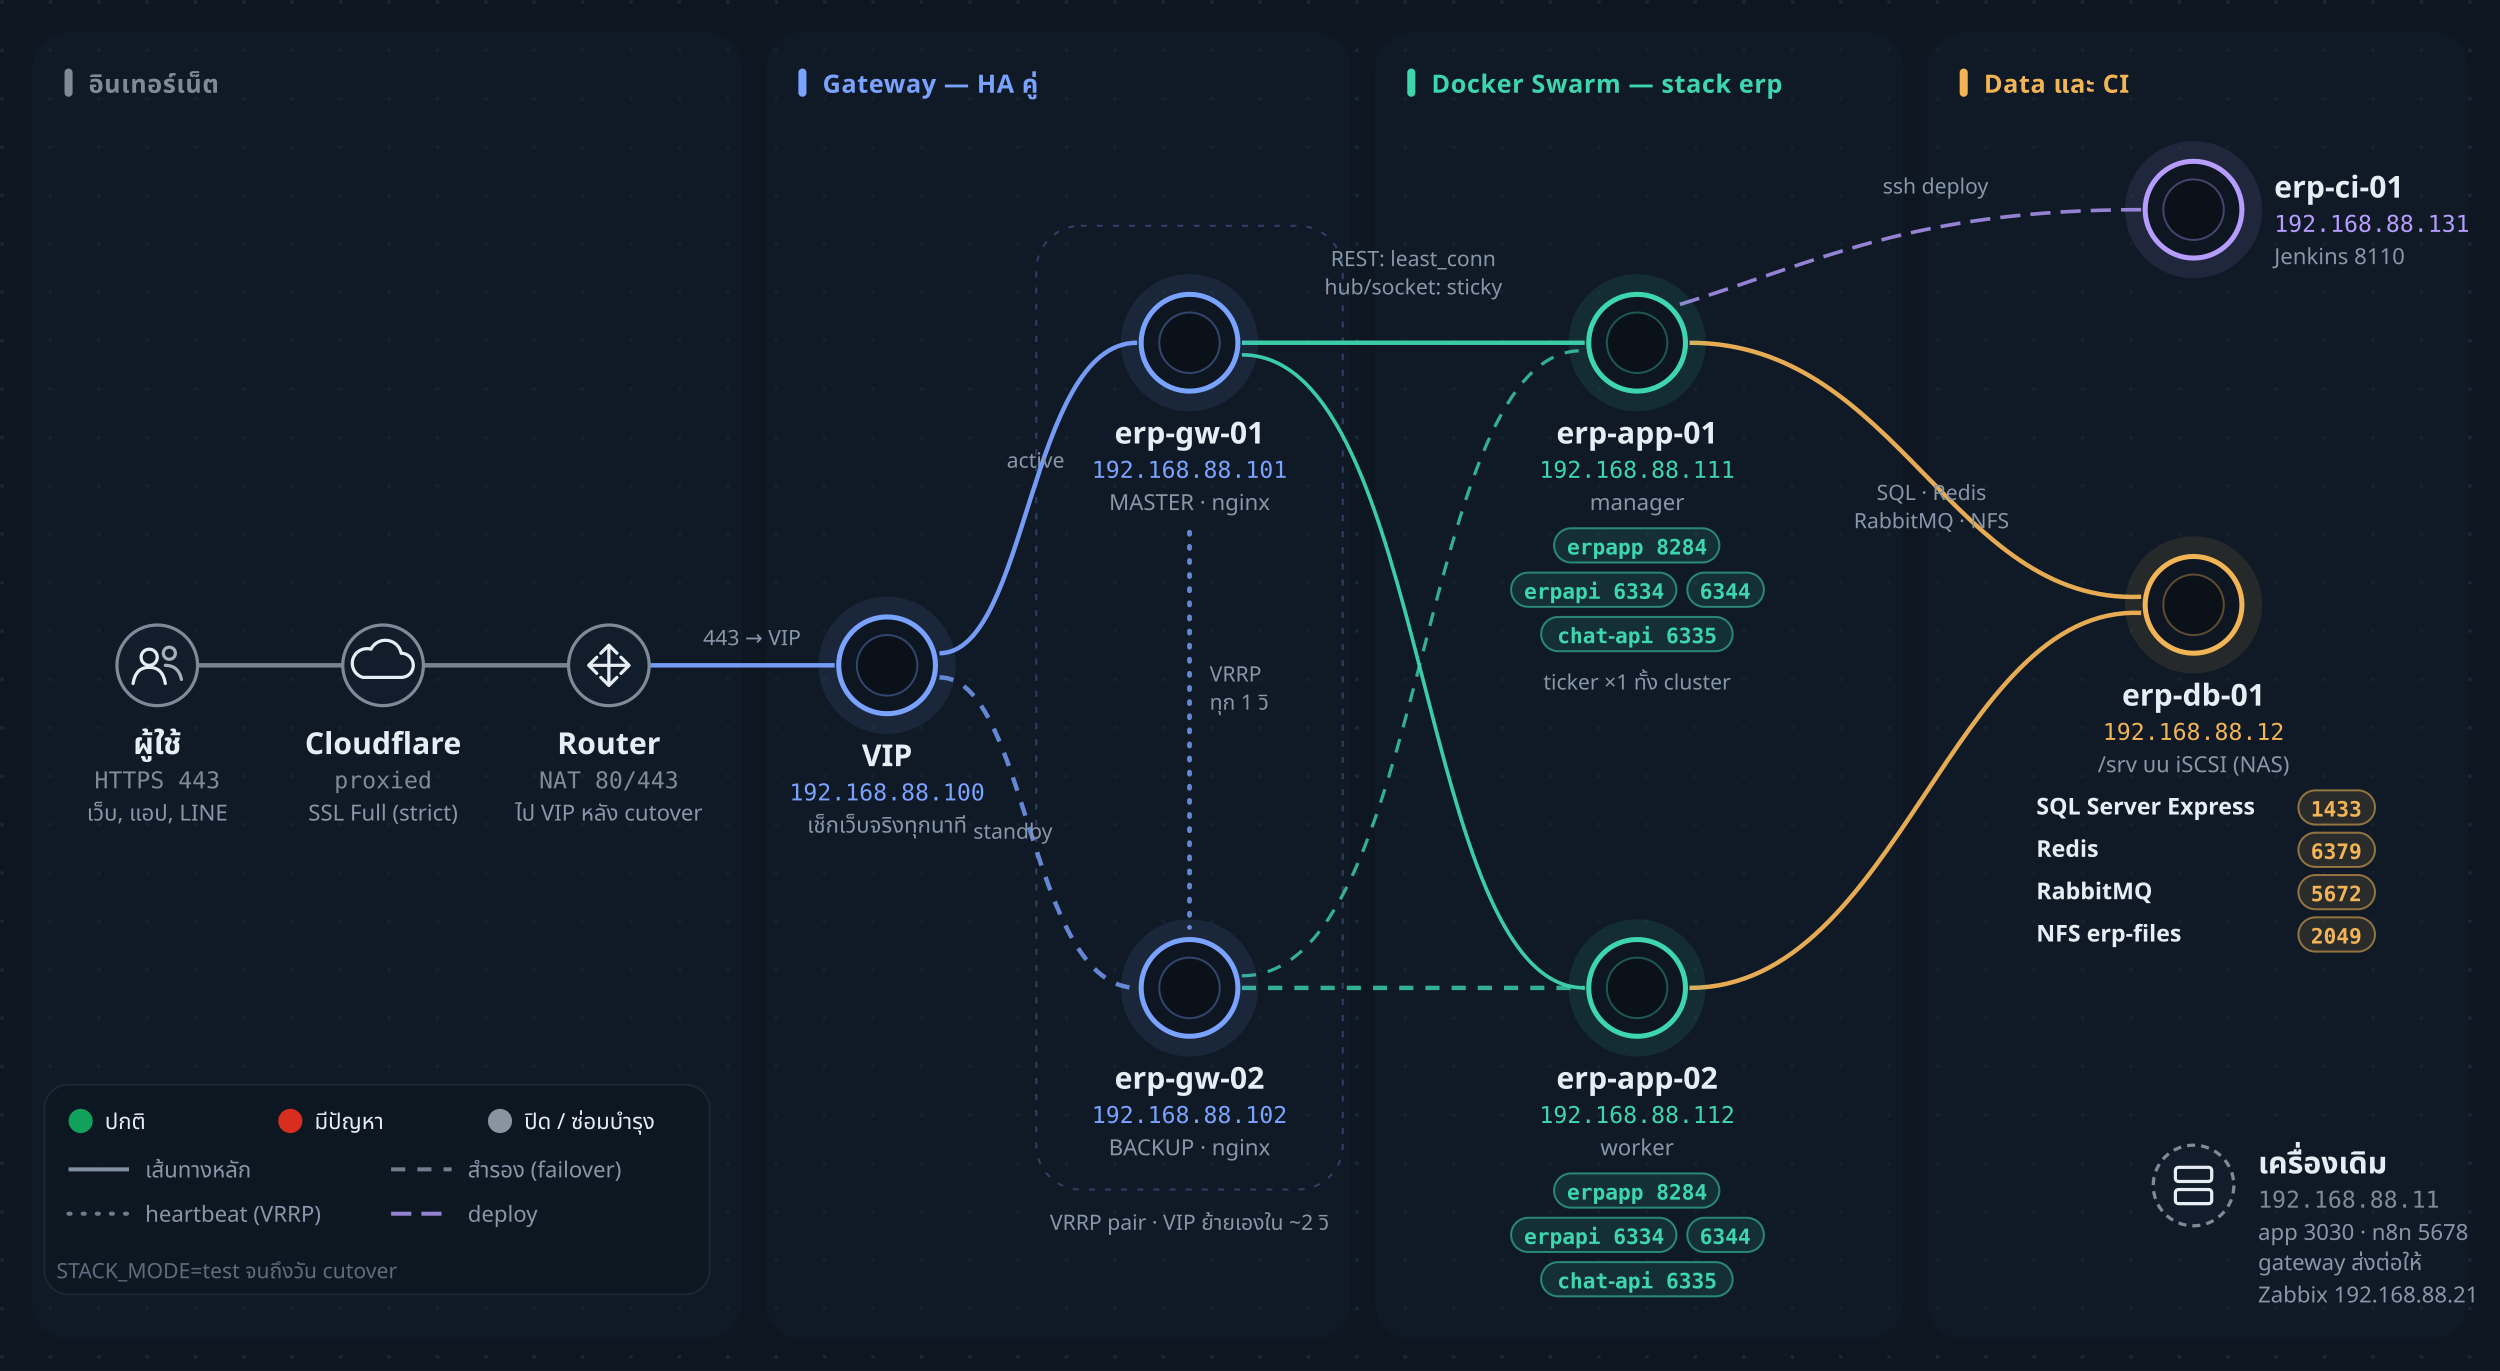
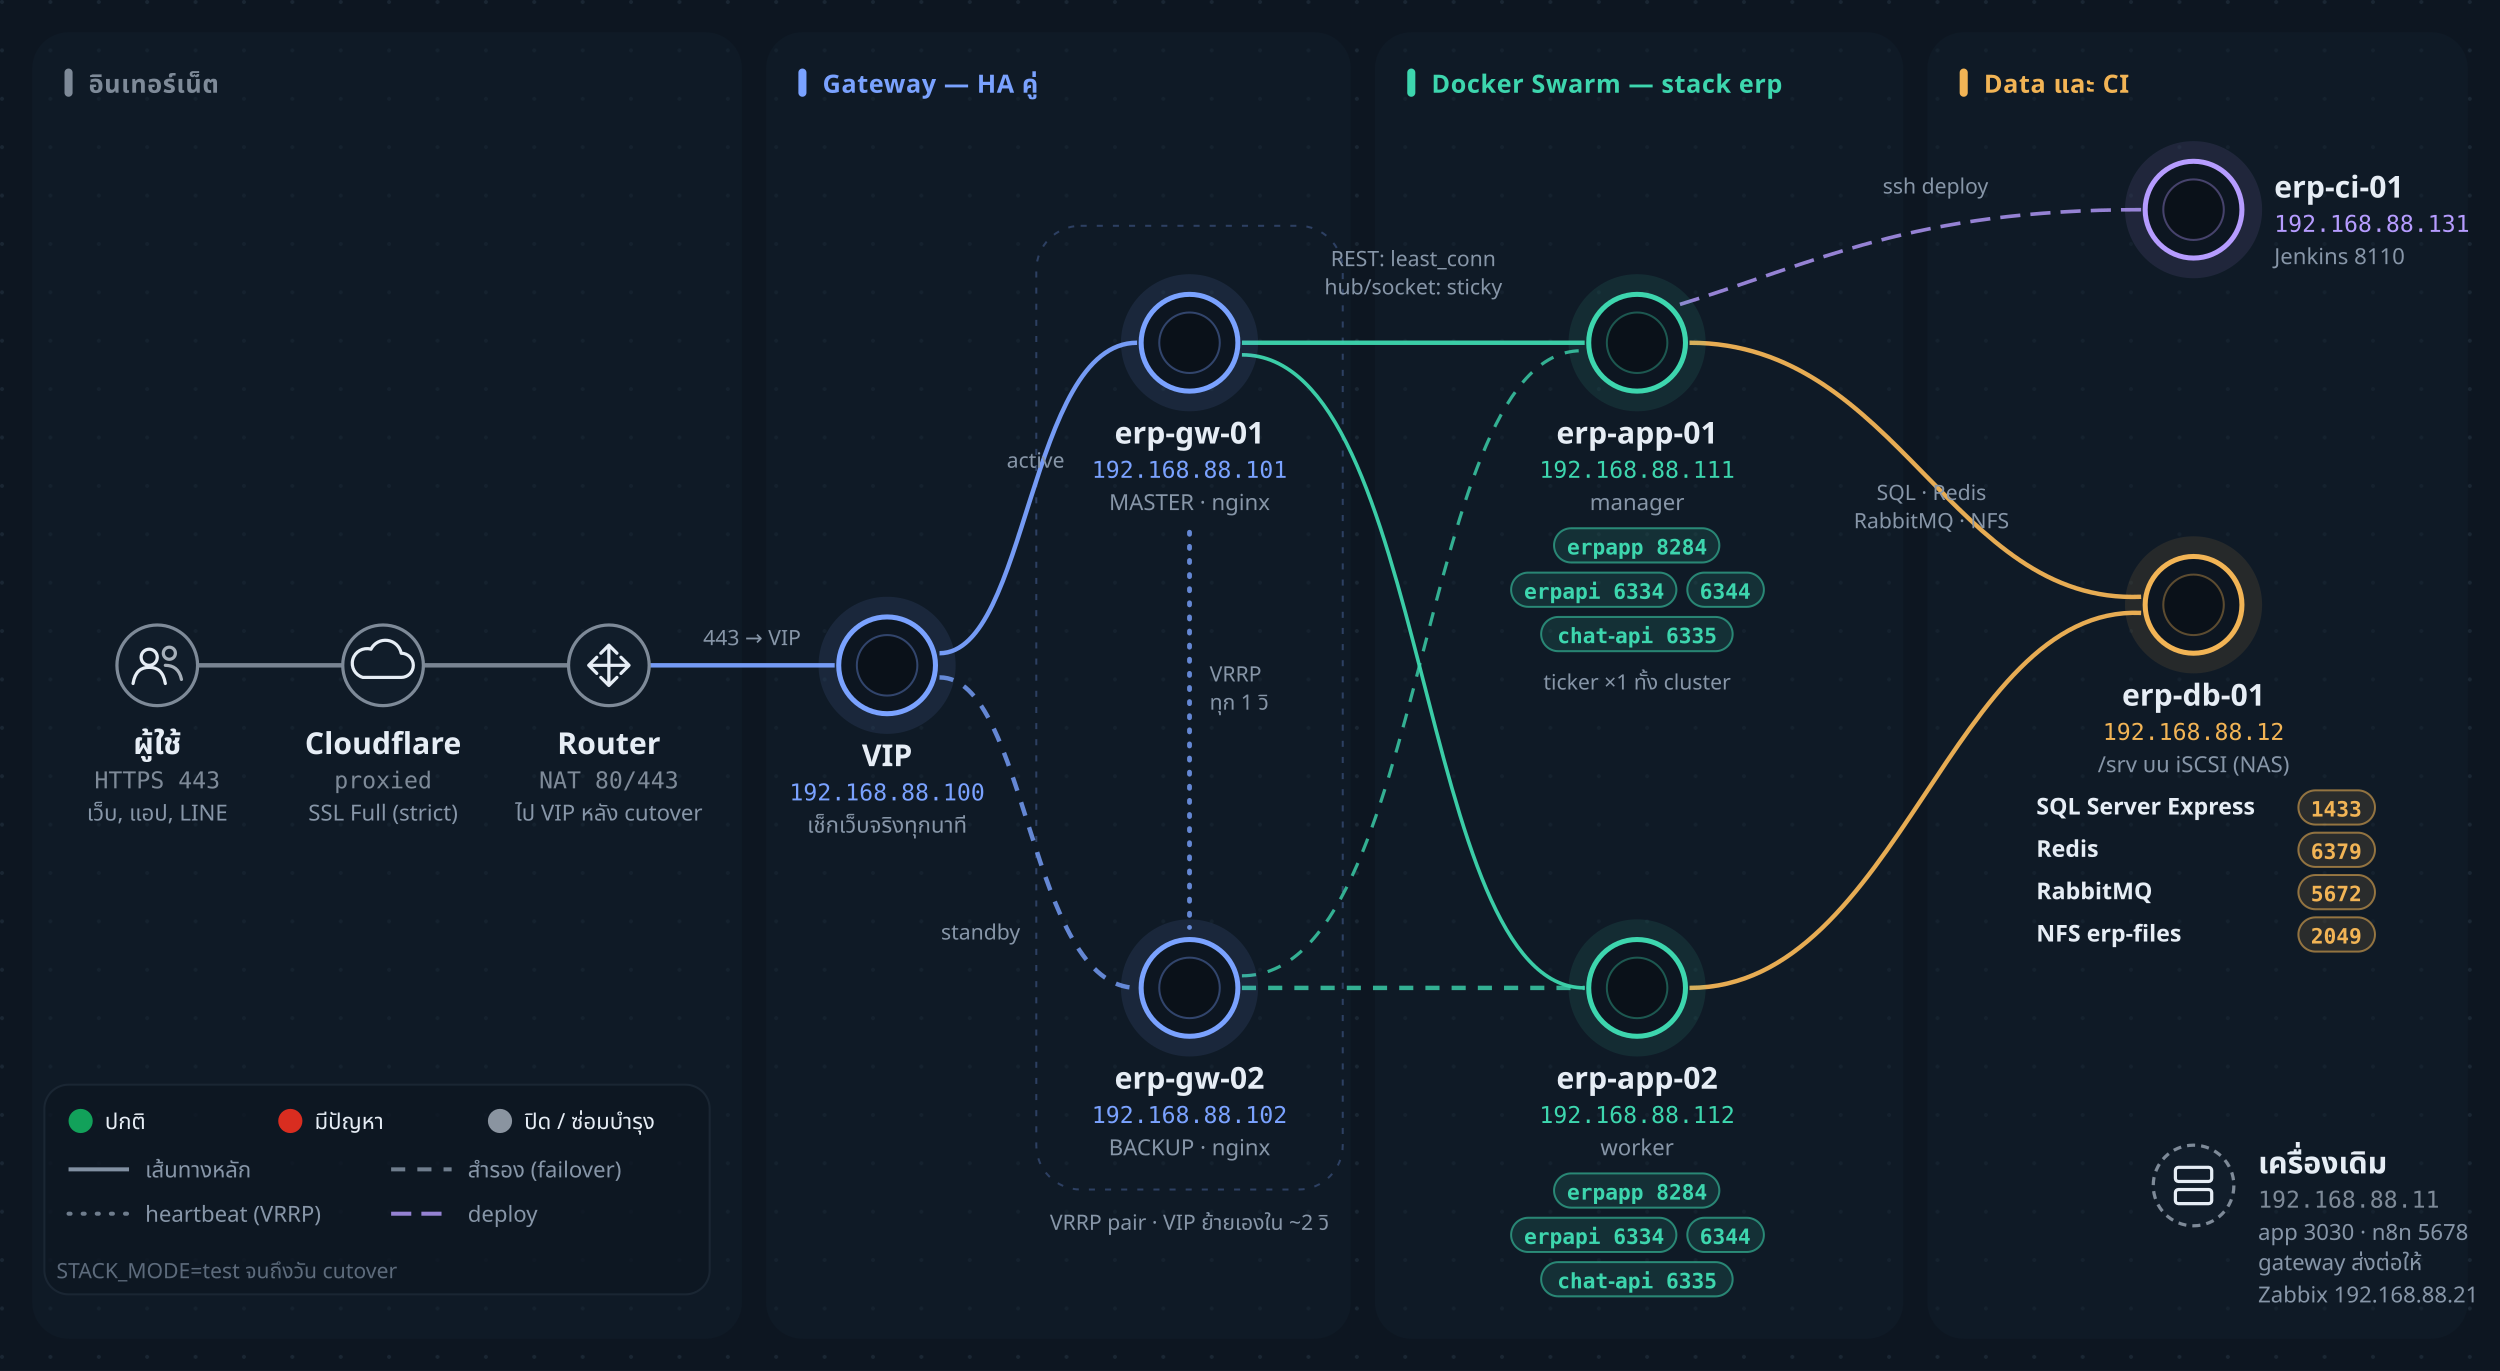
<svg xmlns="http://www.w3.org/2000/svg" viewBox="0 0 1240 680" width="1240" height="680">
  <defs>
    <pattern id="g" width="24" height="24" patternUnits="userSpaceOnUse">
      <circle cx="1" cy="1" r="1" fill="#1A2633" />
    </pattern>
  </defs>
  <rect width="1240" height="680" fill="#0D1621" />
  <rect width="1240" height="680" fill="url(#g)" />
  <rect x="16" y="16" width="352" height="648" rx="18" fill="#111D2A" fill-opacity="0.55" />
  <rect x="32" y="34" width="4" height="14" rx="2" fill="#7E8A98" />
  <text x="44" y="46" font-family="IBM Plex Sans Thai, Noto Sans Thai, Sukhumvit Set, Tahoma, sans-serif" font-size="12.5" font-weight="700" fill="#7E8A98" text-anchor="start" letter-spacing="0.3">อินเทอร์เน็ต</text>
  <rect x="380" y="16" width="290" height="648" rx="18" fill="#111D2A" fill-opacity="0.55" />
  <rect x="396" y="34" width="4" height="14" rx="2" fill="#7AA2FF" />
  <text x="408" y="46" font-family="IBM Plex Sans Thai, Noto Sans Thai, Sukhumvit Set, Tahoma, sans-serif" font-size="12.5" font-weight="700" fill="#7AA2FF" text-anchor="start" letter-spacing="0.3">Gateway — HA คู่</text>
  <rect x="682" y="16" width="262" height="648" rx="18" fill="#111D2A" fill-opacity="0.55" />
  <rect x="698" y="34" width="4" height="14" rx="2" fill="#3DD6AE" />
  <text x="710" y="46" font-family="IBM Plex Sans Thai, Noto Sans Thai, Sukhumvit Set, Tahoma, sans-serif" font-size="12.5" font-weight="700" fill="#3DD6AE" text-anchor="start" letter-spacing="0.3">Docker Swarm — stack erp</text>
  <rect x="956" y="16" width="268" height="648" rx="18" fill="#111D2A" fill-opacity="0.55" />
  <rect x="972" y="34" width="4" height="14" rx="2" fill="#F2B455" />
  <text x="984" y="46" font-family="IBM Plex Sans Thai, Noto Sans Thai, Sukhumvit Set, Tahoma, sans-serif" font-size="12.5" font-weight="700" fill="#F2B455" text-anchor="start" letter-spacing="0.3">Data และ CI</text>
  <rect x="514" y="112" width="152" height="478" rx="22" fill="none" stroke="#7AA2FF" stroke-opacity="0.28" stroke-dasharray="3 5" />
  <text x="590" y="610" font-family="IBM Plex Sans Thai, Noto Sans Thai, Sukhumvit Set, Tahoma, sans-serif" font-size="10.5" font-weight="400" fill="#8796A8" text-anchor="middle" letter-spacing="0">VRRP pair · VIP ย้ายเองใน ~2 วิ</text>
  <path d="M98 330H170" fill="none" stroke="#7E8A98" stroke-width="2.2" stroke-opacity="0.95" />
  <path d="M210 330H282" fill="none" stroke="#7E8A98" stroke-width="2.2" stroke-opacity="0.95" />
  <path d="M322 330H414" fill="none" stroke="#7AA2FF" stroke-width="2.2" stroke-opacity="0.95" />
  <text x="373.0" y="320" font-family="IBM Plex Sans Thai, Noto Sans Thai, Sukhumvit Set, Tahoma, sans-serif" font-size="10.5" font-weight="400" fill="#8796A8" text-anchor="middle" letter-spacing="0">443 → VIP</text>
  <path d="M466 324C510 324 510 170 564 170" fill="none" stroke="#7AA2FF" stroke-width="2.2" stroke-opacity="0.95" />
  <text x="528" y="232" font-family="IBM Plex Sans Thai, Noto Sans Thai, Sukhumvit Set, Tahoma, sans-serif" font-size="10.5" font-weight="400" fill="#8796A8" text-anchor="end" letter-spacing="0">active</text>
  <path d="M466 336C510 336 510 490 564 490" fill="none" stroke="#7AA2FF" stroke-width="2.2" stroke-opacity="0.8" stroke-dasharray="7 6" />
-   <text x="522" y="416" font-family="IBM Plex Sans Thai, Noto Sans Thai, Sukhumvit Set, Tahoma, sans-serif" font-size="10.5" font-weight="400" fill="#8796A8" text-anchor="end" letter-spacing="0">standby</text>
+   <text x="506" y="466" font-family="IBM Plex Sans Thai, Noto Sans Thai, Sukhumvit Set, Tahoma, sans-serif" font-size="10.5" font-weight="400" fill="#8796A8" text-anchor="end" letter-spacing="0">standby</text>
  <path d="M590 264V460" fill="none" stroke="#7AA2FF" stroke-width="2.4" stroke-opacity="0.8" stroke-dasharray="1 6" stroke-linecap="round" />
  <text x="600" y="338" font-family="IBM Plex Sans Thai, Noto Sans Thai, Sukhumvit Set, Tahoma, sans-serif" font-size="10.5" font-weight="400" fill="#8796A8" text-anchor="start" letter-spacing="0">VRRP</text>
  <text x="600" y="352" font-family="IBM Plex Sans Thai, Noto Sans Thai, Sukhumvit Set, Tahoma, sans-serif" font-size="10.5" font-weight="400" fill="#8796A8" text-anchor="start" letter-spacing="0">ทุก 1 วิ</text>
  <path d="M616 170H786" fill="none" stroke="#3DD6AE" stroke-width="2.2" stroke-opacity="0.95" />
  <path d="M616 176C710 176 702 490 786 490" fill="none" stroke="#3DD6AE" stroke-width="1.8" stroke-opacity="0.95" />
  <path d="M616 490H786" fill="none" stroke="#3DD6AE" stroke-width="2.2" stroke-opacity="0.8" stroke-dasharray="7 6" />
  <path d="M616 484C710 484 702 170 786 174" fill="none" stroke="#3DD6AE" stroke-width="1.6" stroke-opacity="0.8" stroke-dasharray="7 6" />
  <text x="701" y="132" font-family="IBM Plex Sans Thai, Noto Sans Thai, Sukhumvit Set, Tahoma, sans-serif" font-size="10.5" font-weight="400" fill="#8796A8" text-anchor="middle" letter-spacing="0">REST: least_conn</text>
  <text x="701" y="146" font-family="IBM Plex Sans Thai, Noto Sans Thai, Sukhumvit Set, Tahoma, sans-serif" font-size="10.5" font-weight="400" fill="#8796A8" text-anchor="middle" letter-spacing="0">hub/socket: sticky</text>
  <path d="M838 170C942 170 968 300 1062 296" fill="none" stroke="#F2B455" stroke-width="2.2" stroke-opacity="0.95" />
  <path d="M838 490C942 490 968 300 1062 304" fill="none" stroke="#F2B455" stroke-width="2.2" stroke-opacity="0.95" />
  <text x="958" y="248" font-family="IBM Plex Sans Thai, Noto Sans Thai, Sukhumvit Set, Tahoma, sans-serif" font-size="10.5" font-weight="400" fill="#8796A8" text-anchor="middle" letter-spacing="0">SQL · Redis</text>
  <text x="958" y="262" font-family="IBM Plex Sans Thai, Noto Sans Thai, Sukhumvit Set, Tahoma, sans-serif" font-size="10.5" font-weight="400" fill="#8796A8" text-anchor="middle" letter-spacing="0">RabbitMQ · NFS</text>
  <path d="M1062 104C948 104 902 130 830 152" fill="none" stroke="#B69CFF" stroke-width="1.8" stroke-opacity="0.8" stroke-dasharray="10 5" />
  <text x="960" y="96" font-family="IBM Plex Sans Thai, Noto Sans Thai, Sukhumvit Set, Tahoma, sans-serif" font-size="10.5" font-weight="400" fill="#8796A8" text-anchor="middle" letter-spacing="0">ssh deploy</text>
  <circle cx="78" cy="330" r="20" fill="#111D2A" stroke="#7E8A98" stroke-width="1.6" />
  <circle cx="74" cy="326" r="4" stroke="#E6EDF5" stroke-width="1.6" fill="none" stroke-linecap="round" stroke-linejoin="round" />
  <path d="M66 339c1-6 4-8 8-8s7 2 8 8" stroke="#E6EDF5" stroke-width="1.6" fill="none" stroke-linecap="round" stroke-linejoin="round" />
  <circle cx="84" cy="324" r="3" stroke="#E6EDF5" stroke-width="1.6" fill="none" stroke-linecap="round" stroke-linejoin="round" opacity=".7" />
  <path d="M82 330c4 0 7 2 8 7" stroke="#E6EDF5" stroke-width="1.6" fill="none" stroke-linecap="round" stroke-linejoin="round" opacity=".7" />
  <text x="78" y="374" font-family="IBM Plex Sans Thai, Noto Sans Thai, Sukhumvit Set, Tahoma, sans-serif" font-size="15" font-weight="700" fill="#E6EDF5" text-anchor="middle" letter-spacing="0">ผู้ใช้</text>
  <text x="78" y="391" font-family="JetBrains Mono, ui-monospace, Menlo, Consolas, Noto Sans Thai, monospace" font-size="11.5" font-weight="500" fill="#7E8A98" text-anchor="middle" letter-spacing="0">HTTPS 443</text>
  <text x="78" y="407" font-family="IBM Plex Sans Thai, Noto Sans Thai, Sukhumvit Set, Tahoma, sans-serif" font-size="11" font-weight="400" fill="#8796A8" text-anchor="middle" letter-spacing="0">เว็บ, แอป, LINE</text>
  <circle cx="190" cy="330" r="20" fill="#111D2A" stroke="#7E8A98" stroke-width="1.6" />
  <path d="M180 336h19a6 6 0 0 0 0-12a8 8 0 0 0-15-2a5.5 5.5 0 0 0-4 14z" stroke="#E6EDF5" stroke-width="1.6" fill="none" stroke-linecap="round" stroke-linejoin="round" />
  <text x="190" y="374" font-family="IBM Plex Sans Thai, Noto Sans Thai, Sukhumvit Set, Tahoma, sans-serif" font-size="15" font-weight="700" fill="#E6EDF5" text-anchor="middle" letter-spacing="0">Cloudflare</text>
  <text x="190" y="391" font-family="JetBrains Mono, ui-monospace, Menlo, Consolas, Noto Sans Thai, monospace" font-size="11.5" font-weight="500" fill="#7E8A98" text-anchor="middle" letter-spacing="0">proxied</text>
  <text x="190" y="407" font-family="IBM Plex Sans Thai, Noto Sans Thai, Sukhumvit Set, Tahoma, sans-serif" font-size="11" font-weight="400" fill="#8796A8" text-anchor="middle" letter-spacing="0">SSL Full (strict)</text>
  <circle cx="302" cy="330" r="20" fill="#111D2A" stroke="#7E8A98" stroke-width="1.6" />
  <path d="M292 330h20M302 320v20M308 326l4 4l-4 4M296 326l-4 4l4 4M298 324l4-4l4 4M298 336l4 4l4-4" stroke="#E6EDF5" stroke-width="1.6" fill="none" stroke-linecap="round" stroke-linejoin="round" />
  <text x="302" y="374" font-family="IBM Plex Sans Thai, Noto Sans Thai, Sukhumvit Set, Tahoma, sans-serif" font-size="15" font-weight="700" fill="#E6EDF5" text-anchor="middle" letter-spacing="0">Router</text>
  <text x="302" y="391" font-family="JetBrains Mono, ui-monospace, Menlo, Consolas, Noto Sans Thai, monospace" font-size="11.5" font-weight="500" fill="#7E8A98" text-anchor="middle" letter-spacing="0">NAT 80/443</text>
  <text x="302" y="407" font-family="IBM Plex Sans Thai, Noto Sans Thai, Sukhumvit Set, Tahoma, sans-serif" font-size="11" font-weight="400" fill="#8796A8" text-anchor="middle" letter-spacing="0">ไป VIP หลัง cutover</text>
  <circle cx="440" cy="330" r="34" fill="#7AA2FF" opacity="0.10" />
  <circle cx="440" cy="330" r="24" fill="#0D1621" stroke="#7AA2FF" stroke-width="2.5" />
  <circle cx="440" cy="330" r="15" fill="#0A1119" stroke="#7AA2FF" stroke-opacity="0.35" stroke-width="1" />
  <text x="440" y="380" font-family="IBM Plex Sans Thai, Noto Sans Thai, Sukhumvit Set, Tahoma, sans-serif" font-size="15" font-weight="700" fill="#E6EDF5" text-anchor="middle" letter-spacing="0">VIP</text>
  <text x="440" y="397" font-family="JetBrains Mono, ui-monospace, Menlo, Consolas, Noto Sans Thai, monospace" font-size="11.5" font-weight="500" fill="#7AA2FF" text-anchor="middle" letter-spacing="0">192.168.88.100</text>
  <text x="440" y="413" font-family="IBM Plex Sans Thai, Noto Sans Thai, Sukhumvit Set, Tahoma, sans-serif" font-size="11" font-weight="400" fill="#8796A8" text-anchor="middle" letter-spacing="0">เช็กเว็บจริงทุกนาที</text>
  <circle cx="590" cy="170" r="34" fill="#7AA2FF" opacity="0.10" />
  <circle cx="590" cy="170" r="24" fill="#0D1621" stroke="#7AA2FF" stroke-width="2.5" />
  <circle cx="590" cy="170" r="15" fill="#0A1119" stroke="#7AA2FF" stroke-opacity="0.35" stroke-width="1" />
  <text x="590" y="220" font-family="IBM Plex Sans Thai, Noto Sans Thai, Sukhumvit Set, Tahoma, sans-serif" font-size="15" font-weight="700" fill="#E6EDF5" text-anchor="middle" letter-spacing="0">erp-gw-01</text>
  <text x="590" y="237" font-family="JetBrains Mono, ui-monospace, Menlo, Consolas, Noto Sans Thai, monospace" font-size="11.5" font-weight="500" fill="#7AA2FF" text-anchor="middle" letter-spacing="0">192.168.88.101</text>
  <text x="590" y="253" font-family="IBM Plex Sans Thai, Noto Sans Thai, Sukhumvit Set, Tahoma, sans-serif" font-size="11" font-weight="400" fill="#8796A8" text-anchor="middle" letter-spacing="0">MASTER · nginx</text>
  <circle cx="590" cy="490" r="34" fill="#7AA2FF" opacity="0.10" />
  <circle cx="590" cy="490" r="24" fill="#0D1621" stroke="#7AA2FF" stroke-width="2.5" />
  <circle cx="590" cy="490" r="15" fill="#0A1119" stroke="#7AA2FF" stroke-opacity="0.35" stroke-width="1" />
  <text x="590" y="540" font-family="IBM Plex Sans Thai, Noto Sans Thai, Sukhumvit Set, Tahoma, sans-serif" font-size="15" font-weight="700" fill="#E6EDF5" text-anchor="middle" letter-spacing="0">erp-gw-02</text>
  <text x="590" y="557" font-family="JetBrains Mono, ui-monospace, Menlo, Consolas, Noto Sans Thai, monospace" font-size="11.5" font-weight="500" fill="#7AA2FF" text-anchor="middle" letter-spacing="0">192.168.88.102</text>
  <text x="590" y="573" font-family="IBM Plex Sans Thai, Noto Sans Thai, Sukhumvit Set, Tahoma, sans-serif" font-size="11" font-weight="400" fill="#8796A8" text-anchor="middle" letter-spacing="0">BACKUP · nginx</text>
  <circle cx="812" cy="170" r="34" fill="#3DD6AE" opacity="0.10" />
  <circle cx="812" cy="170" r="24" fill="#0D1621" stroke="#3DD6AE" stroke-width="2.5" />
  <circle cx="812" cy="170" r="15" fill="#0A1119" stroke="#3DD6AE" stroke-opacity="0.35" stroke-width="1" />
  <text x="812" y="220" font-family="IBM Plex Sans Thai, Noto Sans Thai, Sukhumvit Set, Tahoma, sans-serif" font-size="15" font-weight="700" fill="#E6EDF5" text-anchor="middle" letter-spacing="0">erp-app-01</text>
  <text x="812" y="237" font-family="JetBrains Mono, ui-monospace, Menlo, Consolas, Noto Sans Thai, monospace" font-size="11.5" font-weight="500" fill="#3DD6AE" text-anchor="middle" letter-spacing="0">192.168.88.111</text>
  <text x="812" y="253" font-family="IBM Plex Sans Thai, Noto Sans Thai, Sukhumvit Set, Tahoma, sans-serif" font-size="11" font-weight="400" fill="#8796A8" text-anchor="middle" letter-spacing="0">manager</text>
  <rect x="770.8" y="262" width="82" height="17" rx="8.5" fill="#3DD6AE" fill-opacity="0.12" stroke="#3DD6AE" stroke-opacity="0.55" />
  <text x="812.0" y="275" font-family="JetBrains Mono, ui-monospace, Menlo, Consolas, Noto Sans Thai, monospace" font-size="10.5" font-weight="600" fill="#3DD6AE" text-anchor="middle" letter-spacing="0">erpapp 8284</text>
  <rect x="749.5" y="284" width="82" height="17" rx="8.5" fill="#3DD6AE" fill-opacity="0.12" stroke="#3DD6AE" stroke-opacity="0.55" />
  <text x="790.7" y="297" font-family="JetBrains Mono, ui-monospace, Menlo, Consolas, Noto Sans Thai, monospace" font-size="10.5" font-weight="600" fill="#3DD6AE" text-anchor="middle" letter-spacing="0">erpapi 6334</text>
  <rect x="836.9" y="284" width="38" height="17" rx="8.5" fill="#3DD6AE" fill-opacity="0.12" stroke="#3DD6AE" stroke-opacity="0.55" />
  <text x="855.7" y="297" font-family="JetBrains Mono, ui-monospace, Menlo, Consolas, Noto Sans Thai, monospace" font-size="10.5" font-weight="600" fill="#3DD6AE" text-anchor="middle" letter-spacing="0">6344</text>
  <rect x="764.4" y="306" width="95" height="17" rx="8.5" fill="#3DD6AE" fill-opacity="0.12" stroke="#3DD6AE" stroke-opacity="0.55" />
  <text x="812.0" y="319" font-family="JetBrains Mono, ui-monospace, Menlo, Consolas, Noto Sans Thai, monospace" font-size="10.5" font-weight="600" fill="#3DD6AE" text-anchor="middle" letter-spacing="0">chat-api 6335</text>
  <circle cx="812" cy="490" r="34" fill="#3DD6AE" opacity="0.10" />
  <circle cx="812" cy="490" r="24" fill="#0D1621" stroke="#3DD6AE" stroke-width="2.5" />
  <circle cx="812" cy="490" r="15" fill="#0A1119" stroke="#3DD6AE" stroke-opacity="0.35" stroke-width="1" />
  <text x="812" y="540" font-family="IBM Plex Sans Thai, Noto Sans Thai, Sukhumvit Set, Tahoma, sans-serif" font-size="15" font-weight="700" fill="#E6EDF5" text-anchor="middle" letter-spacing="0">erp-app-02</text>
  <text x="812" y="557" font-family="JetBrains Mono, ui-monospace, Menlo, Consolas, Noto Sans Thai, monospace" font-size="11.5" font-weight="500" fill="#3DD6AE" text-anchor="middle" letter-spacing="0">192.168.88.112</text>
  <text x="812" y="573" font-family="IBM Plex Sans Thai, Noto Sans Thai, Sukhumvit Set, Tahoma, sans-serif" font-size="11" font-weight="400" fill="#8796A8" text-anchor="middle" letter-spacing="0">worker</text>
  <rect x="770.8" y="582" width="82" height="17" rx="8.5" fill="#3DD6AE" fill-opacity="0.12" stroke="#3DD6AE" stroke-opacity="0.55" />
  <text x="812.0" y="595" font-family="JetBrains Mono, ui-monospace, Menlo, Consolas, Noto Sans Thai, monospace" font-size="10.5" font-weight="600" fill="#3DD6AE" text-anchor="middle" letter-spacing="0">erpapp 8284</text>
  <rect x="749.5" y="604" width="82" height="17" rx="8.5" fill="#3DD6AE" fill-opacity="0.12" stroke="#3DD6AE" stroke-opacity="0.55" />
  <text x="790.7" y="617" font-family="JetBrains Mono, ui-monospace, Menlo, Consolas, Noto Sans Thai, monospace" font-size="10.5" font-weight="600" fill="#3DD6AE" text-anchor="middle" letter-spacing="0">erpapi 6334</text>
  <rect x="836.9" y="604" width="38" height="17" rx="8.5" fill="#3DD6AE" fill-opacity="0.12" stroke="#3DD6AE" stroke-opacity="0.55" />
  <text x="855.7" y="617" font-family="JetBrains Mono, ui-monospace, Menlo, Consolas, Noto Sans Thai, monospace" font-size="10.5" font-weight="600" fill="#3DD6AE" text-anchor="middle" letter-spacing="0">6344</text>
  <rect x="764.4" y="626" width="95" height="17" rx="8.5" fill="#3DD6AE" fill-opacity="0.12" stroke="#3DD6AE" stroke-opacity="0.55" />
  <text x="812.0" y="639" font-family="JetBrains Mono, ui-monospace, Menlo, Consolas, Noto Sans Thai, monospace" font-size="10.5" font-weight="600" fill="#3DD6AE" text-anchor="middle" letter-spacing="0">chat-api 6335</text>
  <text x="812" y="342" font-family="IBM Plex Sans Thai, Noto Sans Thai, Sukhumvit Set, Tahoma, sans-serif" font-size="10.5" font-weight="400" fill="#8796A8" text-anchor="middle" letter-spacing="0">ticker ×1 ทั้ง cluster</text>
  <circle cx="1088" cy="300" r="34" fill="#F2B455" opacity="0.10" />
  <circle cx="1088" cy="300" r="24" fill="#0D1621" stroke="#F2B455" stroke-width="2.5" />
  <circle cx="1088" cy="300" r="15" fill="#0A1119" stroke="#F2B455" stroke-opacity="0.35" stroke-width="1" />
  <text x="1088" y="350" font-family="IBM Plex Sans Thai, Noto Sans Thai, Sukhumvit Set, Tahoma, sans-serif" font-size="15" font-weight="700" fill="#E6EDF5" text-anchor="middle" letter-spacing="0">erp-db-01</text>
  <text x="1088" y="367" font-family="JetBrains Mono, ui-monospace, Menlo, Consolas, Noto Sans Thai, monospace" font-size="11.5" font-weight="500" fill="#F2B455" text-anchor="middle" letter-spacing="0">192.168.88.12</text>
  <text x="1088" y="383" font-family="IBM Plex Sans Thai, Noto Sans Thai, Sukhumvit Set, Tahoma, sans-serif" font-size="11" font-weight="400" fill="#8796A8" text-anchor="middle" letter-spacing="0">/srv บน iSCSI (NAS)</text>
  <text x="1010" y="404" font-family="IBM Plex Sans Thai, Noto Sans Thai, Sukhumvit Set, Tahoma, sans-serif" font-size="11.5" font-weight="600" fill="#E6EDF5" text-anchor="start" letter-spacing="0">SQL Server Express</text>
  <rect x="1140" y="392" width="38" height="17" rx="8.5" fill="#F2B455" fill-opacity="0.12" stroke="#F2B455" stroke-opacity="0.55" />
  <text x="1158.8" y="405" font-family="JetBrains Mono, ui-monospace, Menlo, Consolas, Noto Sans Thai, monospace" font-size="10.5" font-weight="600" fill="#F2B455" text-anchor="middle" letter-spacing="0">1433</text>
  <text x="1010" y="425" font-family="IBM Plex Sans Thai, Noto Sans Thai, Sukhumvit Set, Tahoma, sans-serif" font-size="11.5" font-weight="600" fill="#E6EDF5" text-anchor="start" letter-spacing="0">Redis</text>
  <rect x="1140" y="413" width="38" height="17" rx="8.5" fill="#F2B455" fill-opacity="0.12" stroke="#F2B455" stroke-opacity="0.55" />
  <text x="1158.8" y="426" font-family="JetBrains Mono, ui-monospace, Menlo, Consolas, Noto Sans Thai, monospace" font-size="10.5" font-weight="600" fill="#F2B455" text-anchor="middle" letter-spacing="0">6379</text>
  <text x="1010" y="446" font-family="IBM Plex Sans Thai, Noto Sans Thai, Sukhumvit Set, Tahoma, sans-serif" font-size="11.5" font-weight="600" fill="#E6EDF5" text-anchor="start" letter-spacing="0">RabbitMQ</text>
  <rect x="1140" y="434" width="38" height="17" rx="8.5" fill="#F2B455" fill-opacity="0.12" stroke="#F2B455" stroke-opacity="0.55" />
  <text x="1158.8" y="447" font-family="JetBrains Mono, ui-monospace, Menlo, Consolas, Noto Sans Thai, monospace" font-size="10.5" font-weight="600" fill="#F2B455" text-anchor="middle" letter-spacing="0">5672</text>
  <text x="1010" y="467" font-family="IBM Plex Sans Thai, Noto Sans Thai, Sukhumvit Set, Tahoma, sans-serif" font-size="11.5" font-weight="600" fill="#E6EDF5" text-anchor="start" letter-spacing="0">NFS erp-files</text>
  <rect x="1140" y="455" width="38" height="17" rx="8.5" fill="#F2B455" fill-opacity="0.12" stroke="#F2B455" stroke-opacity="0.55" />
  <text x="1158.8" y="468" font-family="JetBrains Mono, ui-monospace, Menlo, Consolas, Noto Sans Thai, monospace" font-size="10.5" font-weight="600" fill="#F2B455" text-anchor="middle" letter-spacing="0">2049</text>
  <circle cx="1088" cy="104" r="34" fill="#B69CFF" opacity="0.10" />
  <circle cx="1088" cy="104" r="24" fill="#0D1621" stroke="#B69CFF" stroke-width="2.5" />
  <circle cx="1088" cy="104" r="15" fill="#0A1119" stroke="#B69CFF" stroke-opacity="0.35" stroke-width="1" />
  <text x="1128" y="98" font-family="IBM Plex Sans Thai, Noto Sans Thai, Sukhumvit Set, Tahoma, sans-serif" font-size="15" font-weight="700" fill="#E6EDF5" text-anchor="start" letter-spacing="0">erp-ci-01</text>
  <text x="1128" y="115" font-family="JetBrains Mono, ui-monospace, Menlo, Consolas, Noto Sans Thai, monospace" font-size="11.5" font-weight="500" fill="#B69CFF" text-anchor="start" letter-spacing="0">192.168.88.131</text>
  <text x="1128" y="131" font-family="IBM Plex Sans Thai, Noto Sans Thai, Sukhumvit Set, Tahoma, sans-serif" font-size="11" font-weight="400" fill="#8796A8" text-anchor="start" letter-spacing="0">Jenkins 8110</text>
  <circle cx="1088" cy="588" r="20" fill="#111D2A" stroke="#7E8A98" stroke-width="1.6" stroke-dasharray="4 3" />
  <rect x="1079" y="579" width="18" height="7" rx="1.5" stroke="#E6EDF5" stroke-width="1.6" fill="none" stroke-linecap="round" stroke-linejoin="round" />
  <rect x="1079" y="590" width="18" height="7" rx="1.5" stroke="#E6EDF5" stroke-width="1.6" fill="none" stroke-linecap="round" stroke-linejoin="round" />
  <text x="1120" y="582" font-family="IBM Plex Sans Thai, Noto Sans Thai, Sukhumvit Set, Tahoma, sans-serif" font-size="15" font-weight="700" fill="#E6EDF5" text-anchor="start" letter-spacing="0">เครื่องเดิม</text>
  <text x="1120" y="599" font-family="JetBrains Mono, ui-monospace, Menlo, Consolas, Noto Sans Thai, monospace" font-size="11.5" font-weight="500" fill="#7E8A98" text-anchor="start" letter-spacing="0">192.168.88.11</text>
  <text x="1120" y="615" font-family="IBM Plex Sans Thai, Noto Sans Thai, Sukhumvit Set, Tahoma, sans-serif" font-size="11" font-weight="400" fill="#8796A8" text-anchor="start" letter-spacing="0">app 3030 · n8n 5678</text>
  <text x="1120" y="630" font-family="IBM Plex Sans Thai, Noto Sans Thai, Sukhumvit Set, Tahoma, sans-serif" font-size="11" font-weight="400" fill="#8796A8" text-anchor="start" letter-spacing="0">gateway ส่งต่อให้</text>
  <text x="1120" y="646" font-family="IBM Plex Sans Thai, Noto Sans Thai, Sukhumvit Set, Tahoma, sans-serif" font-size="11" font-weight="400" fill="#8796A8" text-anchor="start" letter-spacing="0">Zabbix 192.168.88.21</text>
  <rect x="22" y="538" width="330" height="104" rx="12" fill="#0D1621" fill-opacity="0.7" stroke="#1A2633" />
  <circle cx="40" cy="556" r="6" fill="#12A15A" />
  <text x="52" y="560" font-family="IBM Plex Sans Thai, Noto Sans Thai, Sukhumvit Set, Tahoma, sans-serif" font-size="11" font-weight="400" fill="#E6EDF5" text-anchor="start" letter-spacing="0">ปกติ</text>
  <circle cx="144" cy="556" r="6" fill="#D92D20" />
  <text x="156" y="560" font-family="IBM Plex Sans Thai, Noto Sans Thai, Sukhumvit Set, Tahoma, sans-serif" font-size="11" font-weight="400" fill="#E6EDF5" text-anchor="start" letter-spacing="0">มีปัญหา</text>
  <circle cx="248" cy="556" r="6" fill="#8A94A0" />
  <text x="260" y="560" font-family="IBM Plex Sans Thai, Noto Sans Thai, Sukhumvit Set, Tahoma, sans-serif" font-size="11" font-weight="400" fill="#E6EDF5" text-anchor="start" letter-spacing="0">ปิด / ซ่อมบำรุง</text>
  <path d="M34 580H64" fill="none" stroke="#8796A8" stroke-width="2" stroke-opacity="0.95" />
  <text x="72" y="584" font-family="IBM Plex Sans Thai, Noto Sans Thai, Sukhumvit Set, Tahoma, sans-serif" font-size="11" font-weight="400" fill="#8796A8" text-anchor="start" letter-spacing="0">เส้นทางหลัก</text>
  <path d="M194 580H224" fill="none" stroke="#8796A8" stroke-width="2" stroke-opacity="0.8" stroke-dasharray="7 6" />
  <text x="232" y="584" font-family="IBM Plex Sans Thai, Noto Sans Thai, Sukhumvit Set, Tahoma, sans-serif" font-size="11" font-weight="400" fill="#8796A8" text-anchor="start" letter-spacing="0">สำรอง (failover)</text>
  <path d="M34 602H64" fill="none" stroke="#8796A8" stroke-width="2" stroke-opacity="0.8" stroke-dasharray="1 6" stroke-linecap="round" />
  <text x="72" y="606" font-family="IBM Plex Sans Thai, Noto Sans Thai, Sukhumvit Set, Tahoma, sans-serif" font-size="11" font-weight="400" fill="#8796A8" text-anchor="start" letter-spacing="0">heartbeat (VRRP)</text>
  <path d="M194 602H224" fill="none" stroke="#B69CFF" stroke-width="2" stroke-opacity="0.8" stroke-dasharray="10 5" />
  <text x="232" y="606" font-family="IBM Plex Sans Thai, Noto Sans Thai, Sukhumvit Set, Tahoma, sans-serif" font-size="11" font-weight="400" fill="#8796A8" text-anchor="start" letter-spacing="0">deploy</text>
  <text x="28" y="634" font-family="IBM Plex Sans Thai, Noto Sans Thai, Sukhumvit Set, Tahoma, sans-serif" font-size="10.5" font-weight="400" fill="#5D6B7C" text-anchor="start" letter-spacing="0">STACK_MODE=test จนถึงวัน cutover</text>
</svg>
